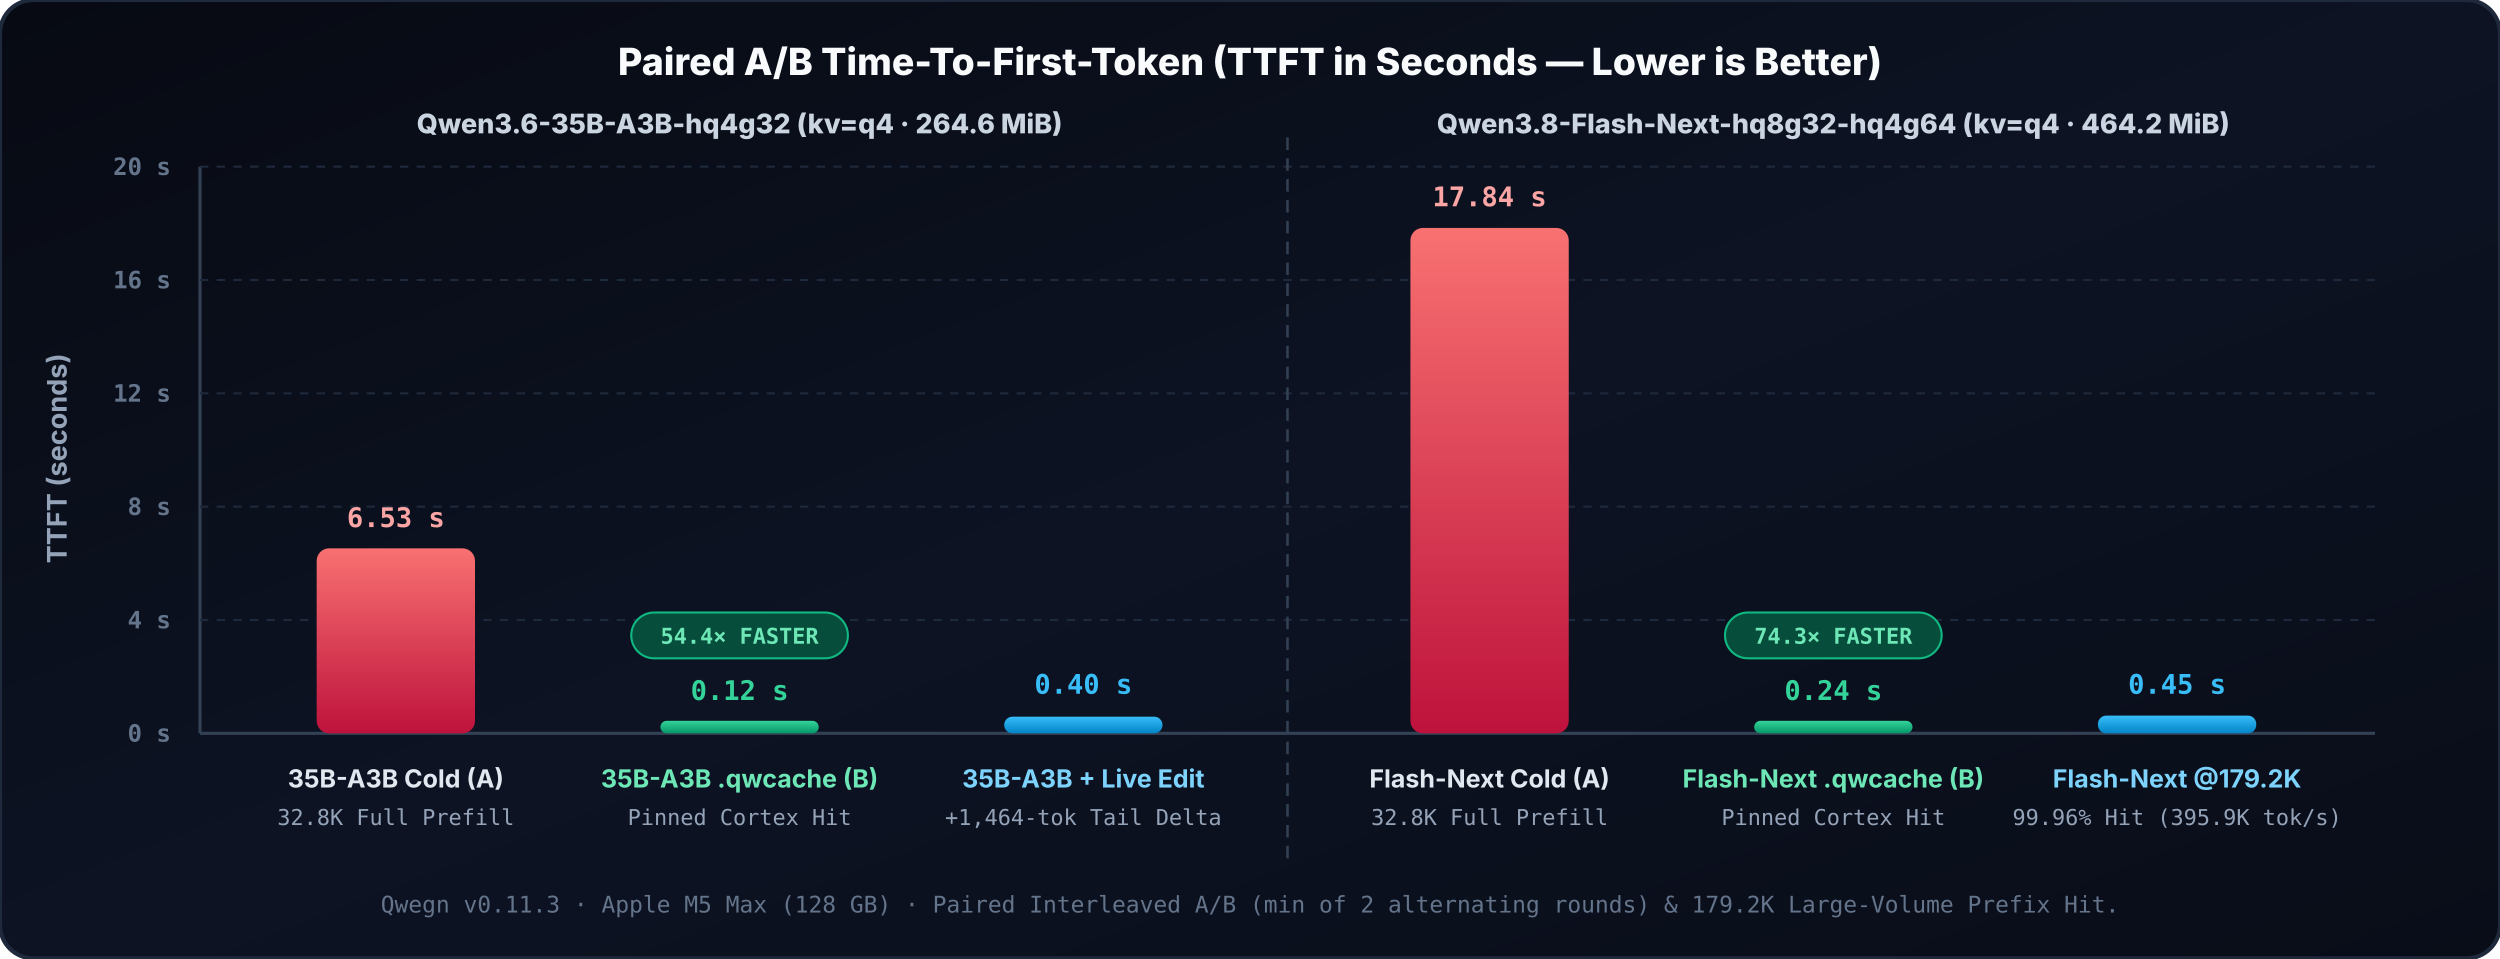
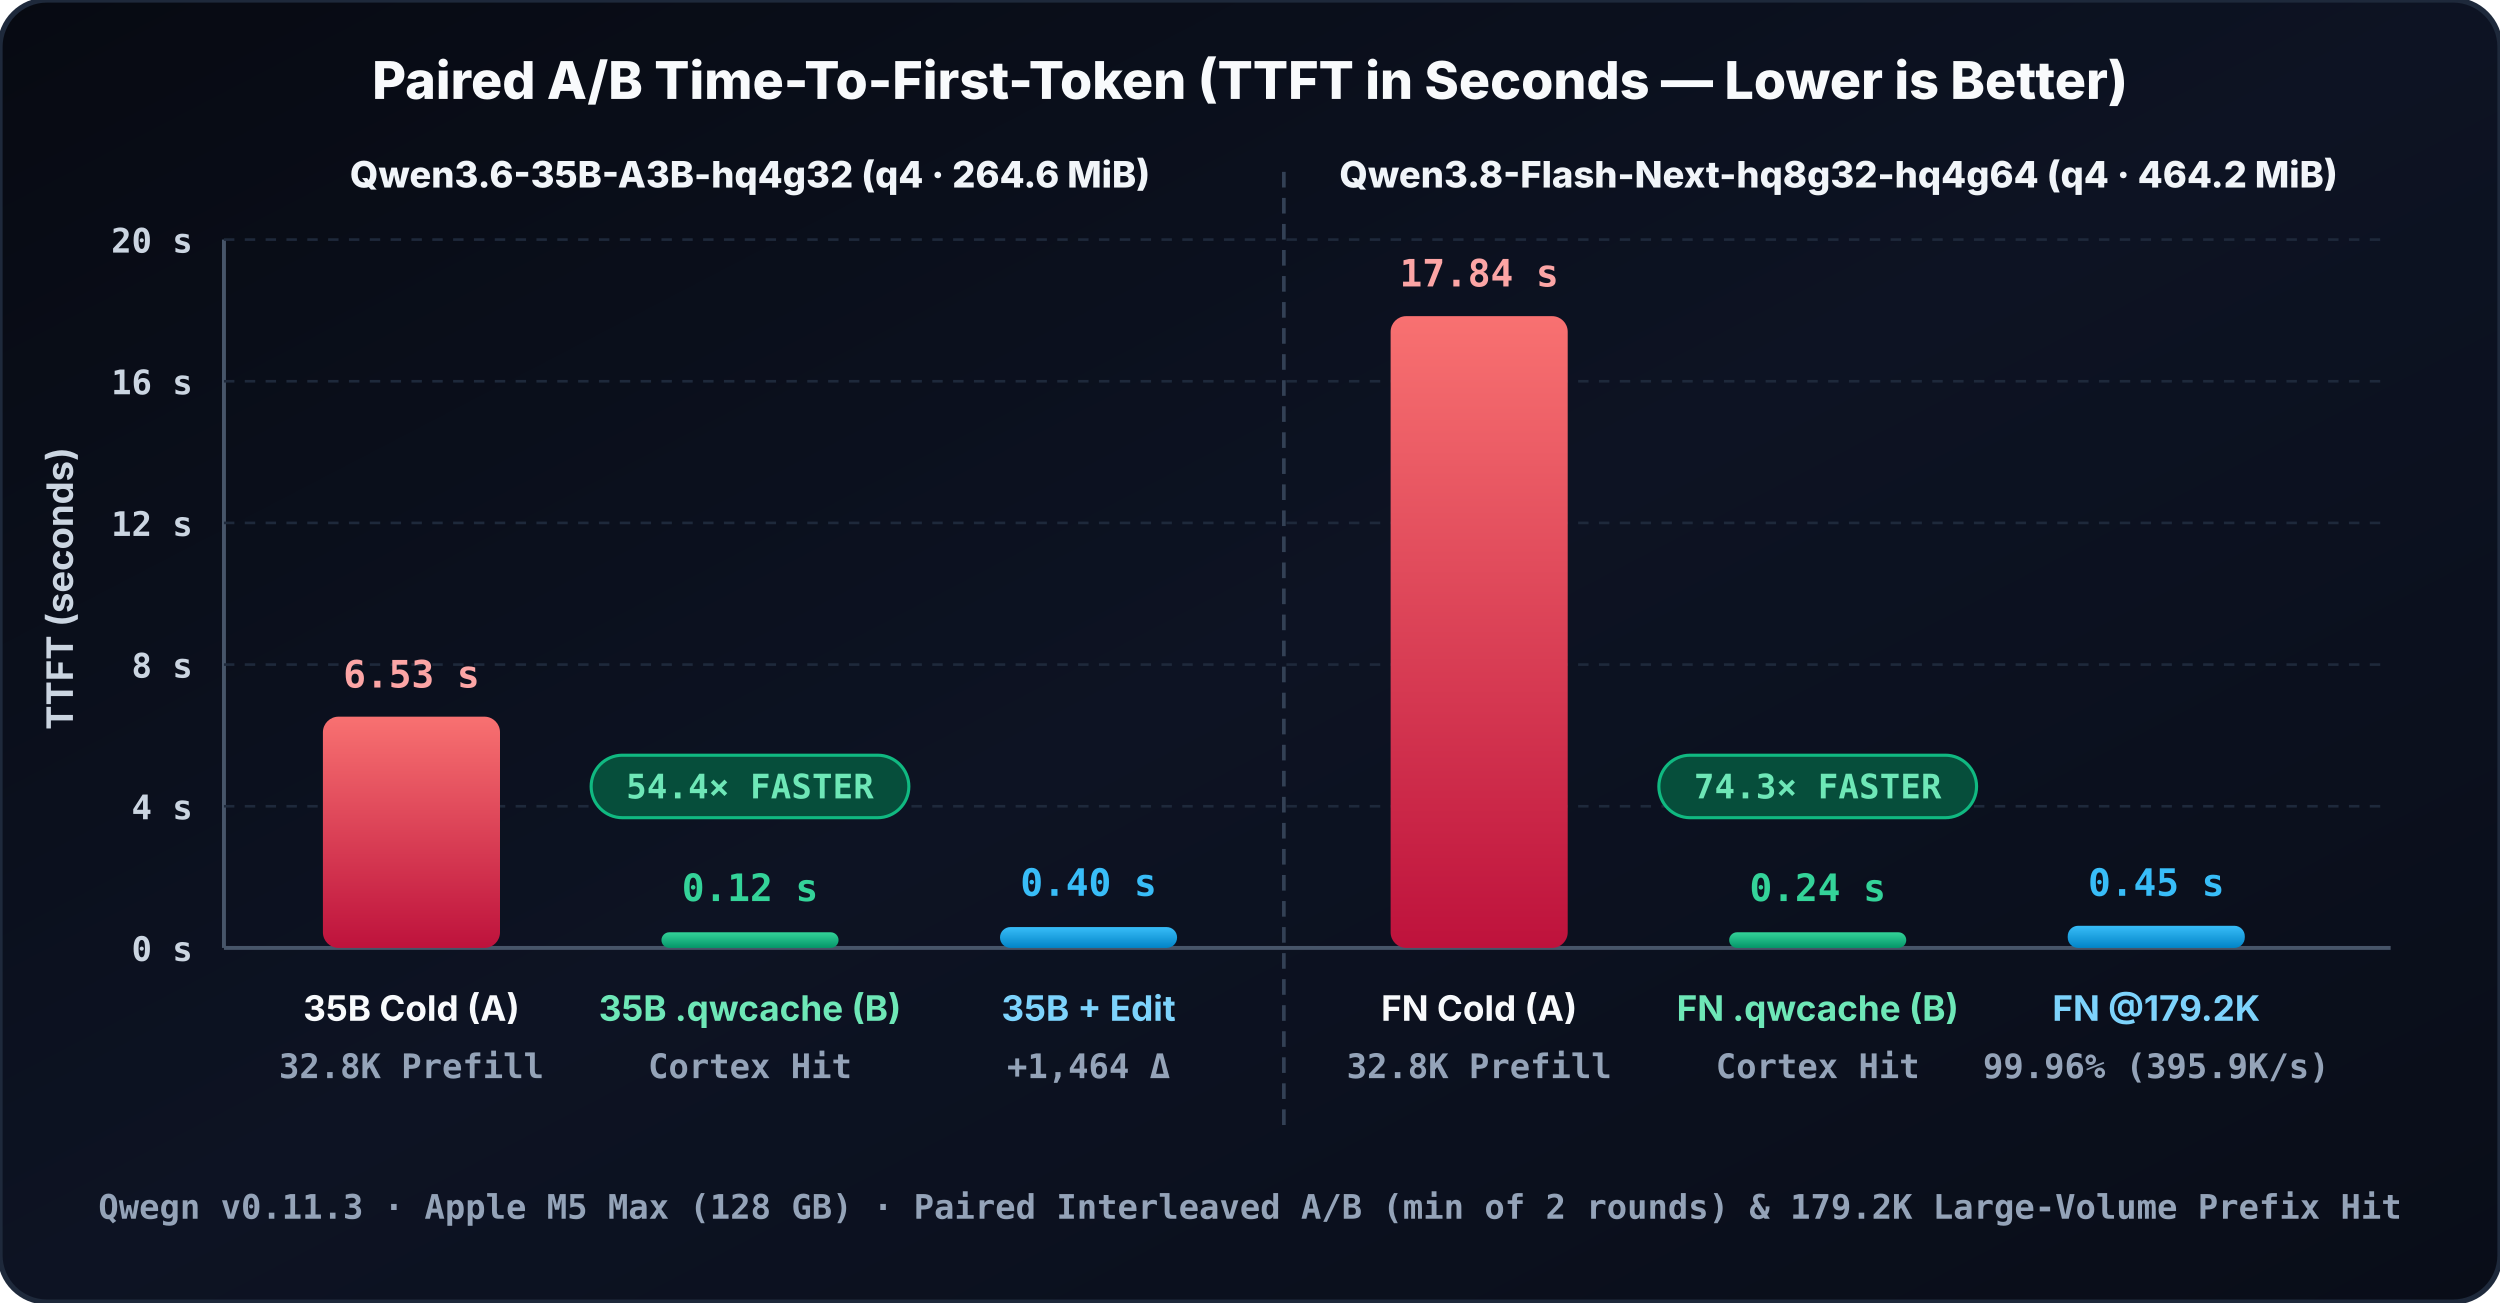
- <svg xmlns="http://www.w3.org/2000/svg" viewBox="0 0 1200 460" width="1200" height="460">
+ <svg xmlns="http://www.w3.org/2000/svg" viewBox="0 0 960 500" width="960" height="500">
  <defs>
    <linearGradient id="bg" x1="0" y1="0" x2="1" y2="1">
      <stop offset="0" stop-color="#070a12" />
      <stop offset="0.5" stop-color="#0d1323" />
      <stop offset="1" stop-color="#090d18" />
    </linearGradient>
    <linearGradient id="coV" x1="0" y1="0" x2="0" y2="1">
      <stop offset="0" stop-color="#f87171" />
      <stop offset="1" stop-color="#be123c" />
    </linearGradient>
    <linearGradient id="emV" x1="0" y1="0" x2="0" y2="1">
      <stop offset="0" stop-color="#34d399" />
      <stop offset="1" stop-color="#059669" />
    </linearGradient>
    <linearGradient id="cyV" x1="0" y1="0" x2="0" y2="1">
      <stop offset="0" stop-color="#38bdf8" />
      <stop offset="1" stop-color="#0284c7" />
    </linearGradient>
-     <style>
-       .sans { font-family: -apple-system, BlinkMacSystemFont, "SF Pro Display", "Inter", system-ui, sans-serif; }
-       .mono { font-family: "SF Mono", "JetBrains Mono", Menlo, Consolas, monospace; }
-       .ax { font-size: 11.5px; font-weight: 600; fill: #64748b; }
-       .grid { stroke: #1e293b; stroke-width: 1; stroke-dasharray: 4 4; }
-       .axis { stroke: #334155; stroke-width: 1.5; }
-     </style>
  </defs>
-   <rect width="1200" height="460" rx="16" fill="url(#bg)" stroke="#1e293b" stroke-width="2" />
-   <text x="600" y="36" text-anchor="middle" class="sans" font-size="18" font-weight="800" fill="#f8fafc">Paired A/B Time-To-First-Token (TTFT in Seconds — Lower is Better)</text>
-   <text x="32" y="220" text-anchor="middle" transform="rotate(-90 32 220)" class="sans" font-size="13" font-weight="700" fill="#94a3b8">TTFT (seconds)</text>
-   <line x1="96" y1="352" x2="1140" y2="352" class="axis" />
-   <line x1="96" y1="80" x2="96" y2="352" class="axis" />
-   <text x="82" y="356" text-anchor="end" class="mono ax">0 s</text>
-   <line x1="96" y1="297.6" x2="1140" y2="297.6" class="grid" />
-   <text x="82" y="301.6" text-anchor="end" class="mono ax">4 s</text>
-   <line x1="96" y1="243.2" x2="1140" y2="243.2" class="grid" />
-   <text x="82" y="247.2" text-anchor="end" class="mono ax">8 s</text>
-   <line x1="96" y1="188.8" x2="1140" y2="188.8" class="grid" />
-   <text x="82" y="192.8" text-anchor="end" class="mono ax">12 s</text>
-   <line x1="96" y1="134.4" x2="1140" y2="134.4" class="grid" />
-   <text x="82" y="138.4" text-anchor="end" class="mono ax">16 s</text>
-   <line x1="96" y1="80.0" x2="1140" y2="80.0" class="grid" />
-   <text x="82" y="84.0" text-anchor="end" class="mono ax">20 s</text>
-   <line x1="618" y1="66" x2="618" y2="412" stroke="#334155" stroke-width="1.2" stroke-dasharray="6 4" />
-   <text x="355" y="64" text-anchor="middle" class="sans" font-size="13" font-weight="800" fill="#cbd5e1">Qwen3.6-35B-A3B-hq4g32 (kv=q4 · 264.6 MiB)</text>
-   <text x="880" y="64" text-anchor="middle" class="sans" font-size="13" font-weight="800" fill="#cbd5e1">Qwen3.8-Flash-Next-hq8g32-hq4g64 (kv=q4 · 464.2 MiB)</text>
-   <rect x="152" y="263.2" width="76" height="88.8" rx="6" fill="url(#coV)" />
-   <text x="190" y="253" text-anchor="middle" class="mono" font-size="13" font-weight="800" fill="#fca5a5">6.53 s</text>
-   <text x="190" y="378" text-anchor="middle" class="sans" font-size="12" font-weight="700" fill="#e2e8f0">35B-A3B Cold (A)</text>
-   <text x="190" y="396" text-anchor="middle" class="mono" font-size="10.5" fill="#94a3b8">32.8K Full Prefill</text>
-   <rect x="317" y="346" width="76" height="6" rx="3" fill="url(#emV)" />
-   <rect x="303" y="294" width="104" height="22" rx="11" fill="#064e3b" stroke="#10b981" />
-   <text x="355" y="309" text-anchor="middle" class="mono" font-size="10.5" font-weight="800" fill="#6ee7b7">54.4× FASTER</text>
-   <text x="355" y="336" text-anchor="middle" class="mono" font-size="13" font-weight="800" fill="#34d399">0.12 s</text>
-   <text x="355" y="378" text-anchor="middle" class="sans" font-size="12" font-weight="700" fill="#6ee7b7">35B-A3B .qwcache (B)</text>
-   <text x="355" y="396" text-anchor="middle" class="mono" font-size="10.5" fill="#94a3b8">Pinned Cortex Hit</text>
-   <rect x="482" y="344.0" width="76" height="8.0" rx="4" fill="url(#cyV)" />
-   <text x="520" y="333" text-anchor="middle" class="mono" font-size="13" font-weight="800" fill="#38bdf8">0.40 s</text>
-   <text x="520" y="378" text-anchor="middle" class="sans" font-size="12" font-weight="700" fill="#7dd3fc">35B-A3B + Live Edit</text>
-   <text x="520" y="396" text-anchor="middle" class="mono" font-size="10.5" fill="#94a3b8">+1,464-tok Tail Delta</text>
-   <rect x="677" y="109.4" width="76" height="242.6" rx="6" fill="url(#coV)" />
-   <text x="715" y="99" text-anchor="middle" class="mono" font-size="13" font-weight="800" fill="#fca5a5">17.84 s</text>
-   <text x="715" y="378" text-anchor="middle" class="sans" font-size="12" font-weight="700" fill="#e2e8f0">Flash-Next Cold (A)</text>
-   <text x="715" y="396" text-anchor="middle" class="mono" font-size="10.5" fill="#94a3b8">32.8K Full Prefill</text>
-   <rect x="842" y="346" width="76" height="6" rx="3" fill="url(#emV)" />
-   <rect x="828" y="294" width="104" height="22" rx="11" fill="#064e3b" stroke="#10b981" />
-   <text x="880" y="309" text-anchor="middle" class="mono" font-size="10.5" font-weight="800" fill="#6ee7b7">74.3× FASTER</text>
-   <text x="880" y="336" text-anchor="middle" class="mono" font-size="13" font-weight="800" fill="#34d399">0.24 s</text>
-   <text x="880" y="378" text-anchor="middle" class="sans" font-size="12" font-weight="700" fill="#6ee7b7">Flash-Next .qwcache (B)</text>
-   <text x="880" y="396" text-anchor="middle" class="mono" font-size="10.5" fill="#94a3b8">Pinned Cortex Hit</text>
-   <rect x="1007" y="343.5" width="76" height="8.5" rx="4" fill="url(#cyV)" />
-   <text x="1045" y="333" text-anchor="middle" class="mono" font-size="13" font-weight="800" fill="#38bdf8">0.45 s</text>
-   <text x="1045" y="378" text-anchor="middle" class="sans" font-size="12" font-weight="700" fill="#7dd3fc">Flash-Next @179.2K</text>
-   <text x="1045" y="396" text-anchor="middle" class="mono" font-size="10.5" fill="#94a3b8">99.96% Hit (395.9K tok/s)</text>
-   <text x="600" y="438" text-anchor="middle" class="mono" font-size="11" fill="#64748b">Qwegn v0.11.3 · Apple M5 Max (128 GB) · Paired Interleaved A/B (min of 2 alternating rounds) &amp; 179.2K Large-Volume Prefix Hit.</text>
+   <style>
+     svg { text-rendering: geometricPrecision; -webkit-font-smoothing: antialiased; }
+     .title { font-family: -apple-system, BlinkMacSystemFont, "SF Pro Display", "Segoe UI", Roboto, sans-serif; font-weight: 800; }
+     .subtitle { font-family: -apple-system, BlinkMacSystemFont, "SF Pro Text", "Segoe UI", Roboto, sans-serif; font-weight: 500; }
+     .sans { font-family: -apple-system, BlinkMacSystemFont, "SF Pro Display", "Inter", "Segoe UI", system-ui, sans-serif; }
+     .mono { font-family: "SF Mono", "JetBrains Mono", Menlo, Consolas, monospace; font-weight: 600; }
+   </style>
+   <rect width="960" height="500" rx="18" fill="url(#bg)" stroke="#1e293b" stroke-width="2" />
+   <text x="480" y="38" text-anchor="middle" class="sans" font-size="20" font-weight="800" fill="#f8fafc">Paired A/B Time-To-First-Token (TTFT in Seconds — Lower is Better)</text>
+   <text x="28" y="226" text-anchor="middle" transform="rotate(-90 28 226)" class="sans" font-size="14" font-weight="700" fill="#cbd5e1">TTFT (seconds)</text>
+   <line x1="86" y1="364" x2="918" y2="364" stroke="#475569" stroke-width="1.5" />
+   <line x1="86" y1="92" x2="86" y2="364" stroke="#475569" stroke-width="1.5" />
+   <text x="74" y="369" text-anchor="end" class="mono" font-size="13" fill="#cbd5e1">0 s</text>
+   <line x1="86" y1="309.6" x2="918" y2="309.6" stroke="#1e293b" stroke-width="1" stroke-dasharray="4 4" />
+   <text x="74" y="314.6" text-anchor="end" class="mono" font-size="13" fill="#cbd5e1">4 s</text>
+   <line x1="86" y1="255.2" x2="918" y2="255.2" stroke="#1e293b" stroke-width="1" stroke-dasharray="4 4" />
+   <text x="74" y="260.2" text-anchor="end" class="mono" font-size="13" fill="#cbd5e1">8 s</text>
+   <line x1="86" y1="200.8" x2="918" y2="200.8" stroke="#1e293b" stroke-width="1" stroke-dasharray="4 4" />
+   <text x="74" y="205.8" text-anchor="end" class="mono" font-size="13" fill="#cbd5e1">12 s</text>
+   <line x1="86" y1="146.4" x2="918" y2="146.4" stroke="#1e293b" stroke-width="1" stroke-dasharray="4 4" />
+   <text x="74" y="151.4" text-anchor="end" class="mono" font-size="13" fill="#cbd5e1">16 s</text>
+   <line x1="86" y1="92.0" x2="918" y2="92.0" stroke="#1e293b" stroke-width="1" stroke-dasharray="4 4" />
+   <text x="74" y="97.0" text-anchor="end" class="mono" font-size="13" fill="#cbd5e1">20 s</text>
+   <line x1="493" y1="66" x2="493" y2="432" stroke="#334155" stroke-width="1.4" stroke-dasharray="6 4" />
+   <text x="288" y="72" text-anchor="middle" class="sans" font-size="14" font-weight="800" fill="#f1f5f9">Qwen3.6-35B-A3B-hq4g32 (q4 · 264.6 MiB)</text>
+   <text x="706" y="72" text-anchor="middle" class="sans" font-size="14" font-weight="800" fill="#f1f5f9">Qwen3.8-Flash-Next-hq8g32-hq4g64 (q4 · 464.2 MiB)</text>
+   <rect x="124" y="275.2" width="68" height="88.8" rx="6" fill="url(#coV)" />
+   <text x="158" y="264" text-anchor="middle" class="mono" font-size="14.5" font-weight="800" fill="#fca5a5">6.53 s</text>
+   <text x="158" y="392" text-anchor="middle" class="sans" font-size="13.5" font-weight="700" fill="#f8fafc">35B Cold (A)</text>
+   <text x="158" y="414" text-anchor="middle" class="mono" font-size="13" fill="#94a3b8">32.8K Prefill</text>
+   <rect x="254" y="358" width="68" height="6" rx="3" fill="url(#emV)" />
+   <rect x="227.0" y="290.0" width="122" height="24" rx="12.0" fill="#064e3b" stroke="#10b981" stroke-width="1.2" />
+   <text x="288.0" y="306.6" text-anchor="middle" class="mono" font-size="13" font-weight="700" fill="#6ee7b7" letter-spacing="0.1">54.4× FASTER</text>
+   <text x="288" y="346" text-anchor="middle" class="mono" font-size="14.5" font-weight="800" fill="#34d399">0.12 s</text>
+   <text x="288" y="392" text-anchor="middle" class="sans" font-size="13.5" font-weight="700" fill="#6ee7b7">35B .qwcache (B)</text>
+   <text x="288" y="414" text-anchor="middle" class="mono" font-size="13" fill="#94a3b8">Cortex Hit</text>
+   <rect x="384" y="356" width="68" height="8" rx="4" fill="url(#cyV)" />
+   <text x="418" y="344" text-anchor="middle" class="mono" font-size="14.5" font-weight="800" fill="#38bdf8">0.40 s</text>
+   <text x="418" y="392" text-anchor="middle" class="sans" font-size="13.5" font-weight="700" fill="#7dd3fc">35B + Edit</text>
+   <text x="418" y="414" text-anchor="middle" class="mono" font-size="13" fill="#94a3b8">+1,464 Δ</text>
+   <rect x="534" y="121.4" width="68" height="242.6" rx="6" fill="url(#coV)" />
+   <text x="568" y="110" text-anchor="middle" class="mono" font-size="14.5" font-weight="800" fill="#fca5a5">17.84 s</text>
+   <text x="568" y="392" text-anchor="middle" class="sans" font-size="13.5" font-weight="700" fill="#f8fafc">FN Cold (A)</text>
+   <text x="568" y="414" text-anchor="middle" class="mono" font-size="13" fill="#94a3b8">32.8K Prefill</text>
+   <rect x="664" y="358" width="68" height="6" rx="3" fill="url(#emV)" />
+   <rect x="637.0" y="290.0" width="122" height="24" rx="12.0" fill="#064e3b" stroke="#10b981" stroke-width="1.2" />
+   <text x="698.0" y="306.6" text-anchor="middle" class="mono" font-size="13" font-weight="700" fill="#6ee7b7" letter-spacing="0.1">74.3× FASTER</text>
+   <text x="698" y="346" text-anchor="middle" class="mono" font-size="14.5" font-weight="800" fill="#34d399">0.24 s</text>
+   <text x="698" y="392" text-anchor="middle" class="sans" font-size="13.5" font-weight="700" fill="#6ee7b7">FN .qwcache (B)</text>
+   <text x="698" y="414" text-anchor="middle" class="mono" font-size="13" fill="#94a3b8">Cortex Hit</text>
+   <rect x="794" y="355.5" width="68" height="8.5" rx="4" fill="url(#cyV)" />
+   <text x="828" y="344" text-anchor="middle" class="mono" font-size="14.5" font-weight="800" fill="#38bdf8">0.45 s</text>
+   <text x="828" y="392" text-anchor="middle" class="sans" font-size="13.5" font-weight="700" fill="#7dd3fc">FN @179.2K</text>
+   <text x="828" y="414" text-anchor="middle" class="mono" font-size="13" fill="#94a3b8">99.96% (395.9K/s)</text>
+   <text x="480" y="468" text-anchor="middle" class="mono" font-size="13" fill="#94a3b8">Qwegn v0.11.3 · Apple M5 Max (128 GB) · Paired Interleaved A/B (min of 2 rounds) &amp; 179.2K Large-Volume Prefix Hit</text>
</svg>
